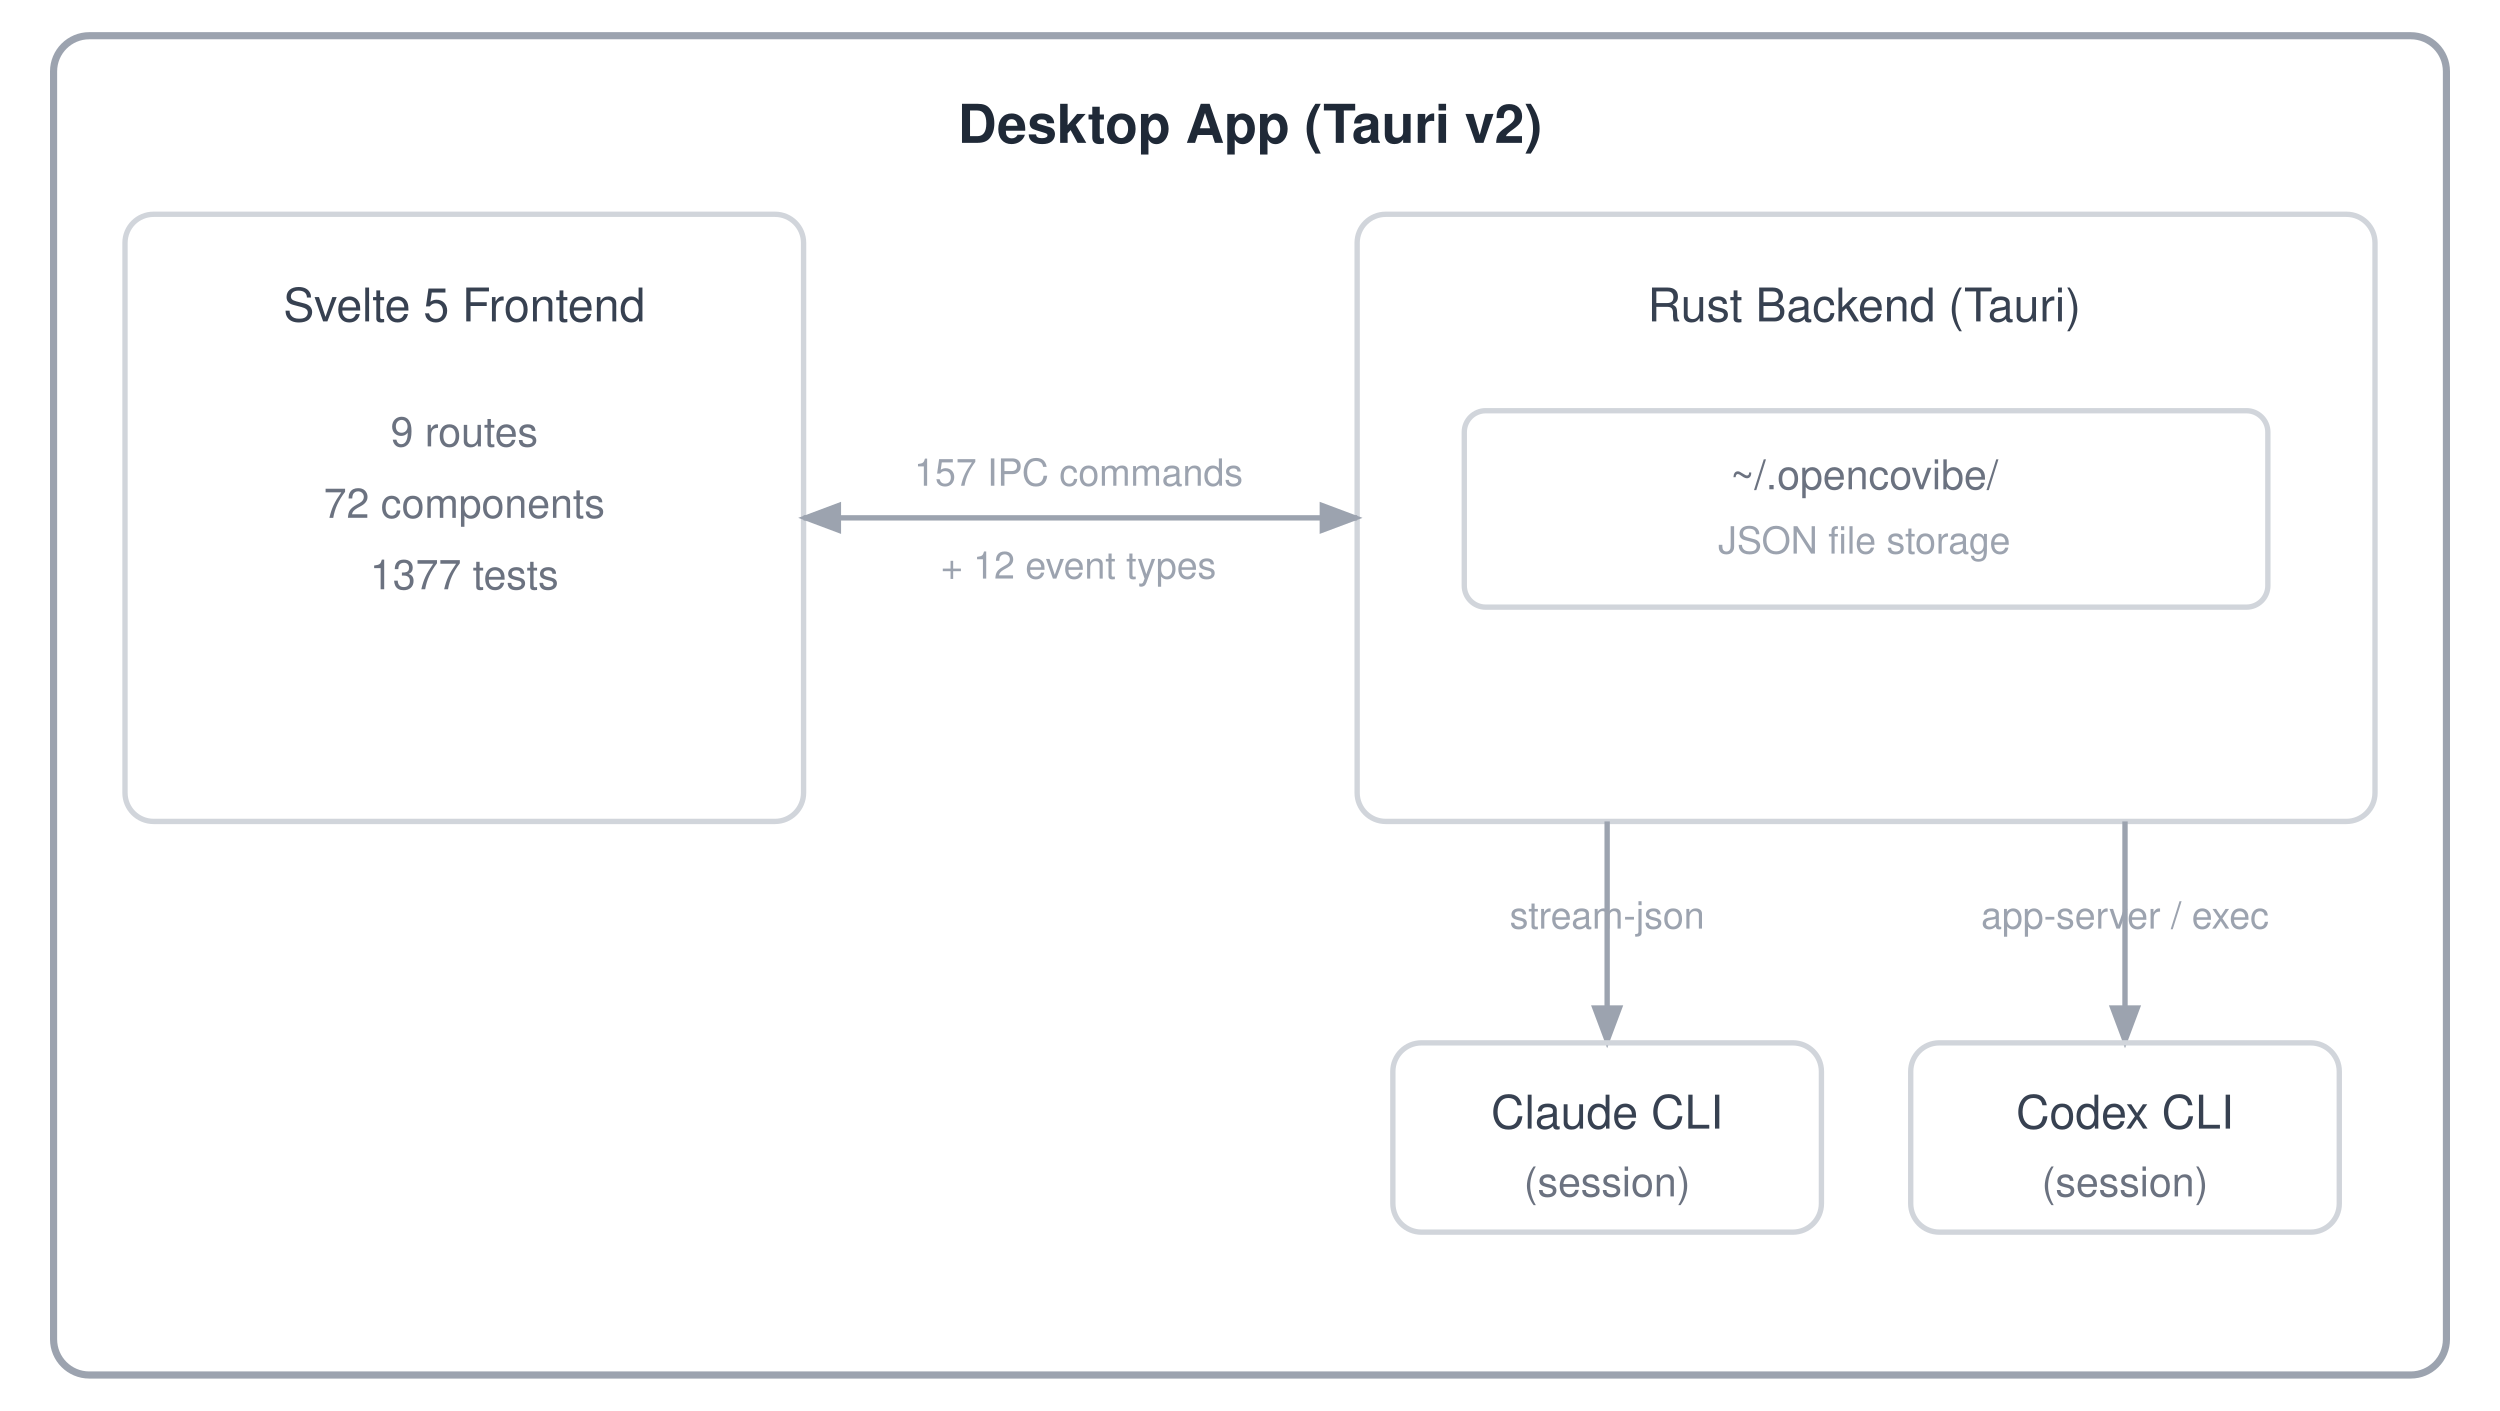
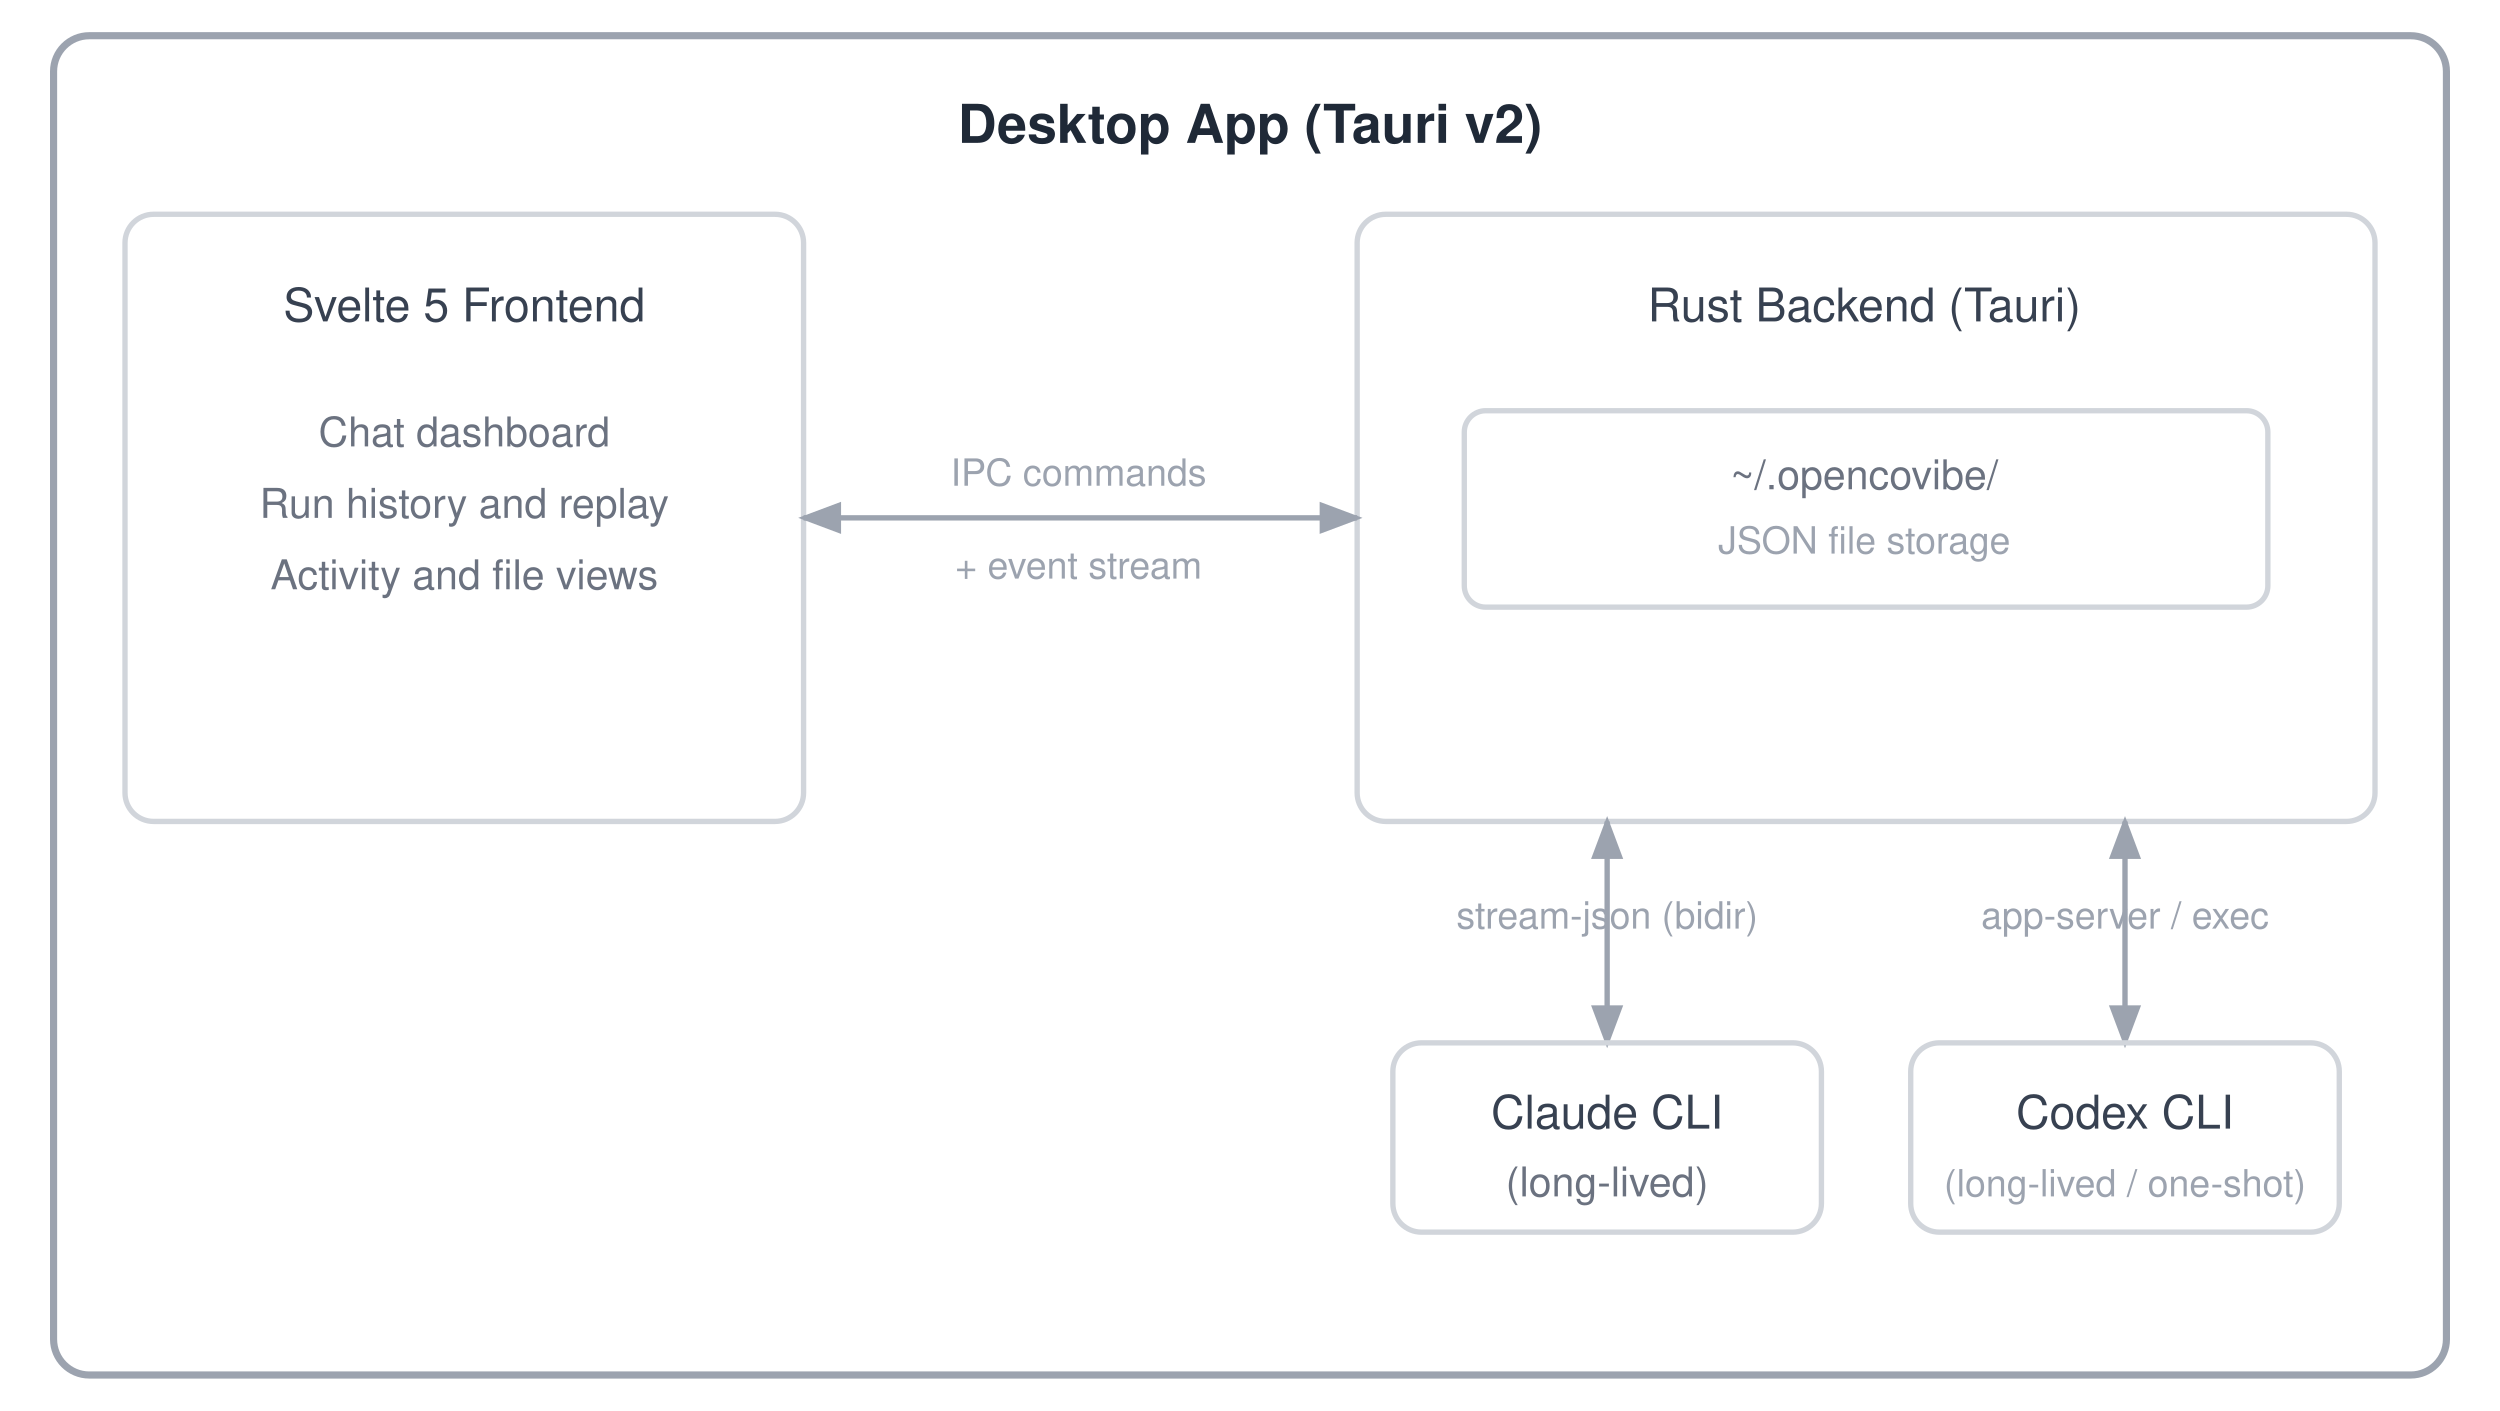
<svg xmlns="http://www.w3.org/2000/svg" viewBox="0 0 700 395">
  <style>
    text { font-family: -apple-system, BlinkMacSystemFont, 'Segoe UI', Helvetica, Arial, sans-serif; }
    .t-title { font-size: 15px; font-weight: 600; }
    .t-head { font-size: 13px; font-weight: 500; }
    .t-body { font-size: 11.5px; }
    .t-sm { font-size: 10.5px; }
    .outer { fill: none; stroke-width: 2; }
    .box { fill: none; stroke-width: 1.5; }
    .ln { fill: none; stroke-width: 1.5; }

    .outer { stroke: #9ca3af; }
    .box { stroke: #d1d5db; }
    .t-title { fill: #1f2937; }
    .t-head { fill: #374151; }
    .t-body { fill: #6b7280; }
    .t-sm { fill: #9ca3af; }
    .ln { stroke: #9ca3af; }
    .ah { fill: #9ca3af; }

    @media (prefers-color-scheme: dark) {
      .outer { stroke: #484f58; }
      .box { stroke: #30363d; }
      .t-title { fill: #e6edf3; }
      .t-head { fill: #c9d1d9; }
      .t-body { fill: #8b949e; }
      .t-sm { fill: #6e7681; }
      .ln { stroke: #484f58; }
      .ah { fill: #484f58; }
    }
  </style>
  <defs>
    <marker id="a" markerWidth="8" markerHeight="6" refX="7" refY="3" orient="auto">
      <polygon class="ah" points="0 0,8 3,0 6" />
    </marker>
    <marker id="ar" markerWidth="8" markerHeight="6" refX="1" refY="3" orient="auto">
      <polygon class="ah" points="8 0,0 3,8 6" />
    </marker>
  </defs>
  <rect class="outer" x="15" y="10" width="670" height="375" rx="10" />
  <text class="t-title" x="350" y="40" text-anchor="middle">Desktop App (Tauri v2)</text>
  <rect class="box" x="35" y="60" width="190" height="170" rx="8" />
  <text class="t-head" x="130" y="90" text-anchor="middle">Svelte 5 Frontend</text>
-   <text class="t-body" x="130" y="125" text-anchor="middle">9 routes</text>
-   <text class="t-body" x="130" y="145" text-anchor="middle">72 components</text>
-   <text class="t-body" x="130" y="165" text-anchor="middle">1377 tests</text>
+   <text class="t-body" x="130" y="125" text-anchor="middle">Chat dashboard</text>
+   <text class="t-body" x="130" y="145" text-anchor="middle">Run history and replay</text>
+   <text class="t-body" x="130" y="165" text-anchor="middle">Activity and file views</text>
  <rect class="box" x="380" y="60" width="285" height="170" rx="8" />
  <text class="t-head" x="522" y="90" text-anchor="middle">Rust Backend (Tauri)</text>
  <rect class="box" x="410" y="115" width="225" height="55" rx="6" />
  <text class="t-body" x="522" y="137" text-anchor="middle">~/.opencovibe/</text>
  <text class="t-sm" x="522" y="155" text-anchor="middle">JSON file storage</text>
  <line class="ln" x1="225" y1="145" x2="380" y2="145" marker-start="url(#ar)" marker-end="url(#a)" />
-   <text class="t-sm" x="302" y="136" text-anchor="middle">157 IPC commands</text>
-   <text class="t-sm" x="302" y="162" text-anchor="middle">+ 12 event types</text>
-   <line class="ln" x1="450" y1="230" x2="450" y2="292" marker-end="url(#a)" />
-   <text class="t-sm" x="450" y="260" text-anchor="middle">stream-json</text>
-   <line class="ln" x1="595" y1="230" x2="595" y2="292" marker-end="url(#a)" />
+   <text class="t-sm" x="302" y="136" text-anchor="middle">IPC commands</text>
+   <text class="t-sm" x="302" y="162" text-anchor="middle">+ event stream</text>
+   <line class="ln" x1="450" y1="230" x2="450" y2="292" marker-start="url(#ar)" marker-end="url(#a)" />
+   <text class="t-sm" x="450" y="260" text-anchor="middle">stream-json (bidir)</text>
+   <line class="ln" x1="595" y1="230" x2="595" y2="292" marker-start="url(#ar)" marker-end="url(#a)" />
  <text class="t-sm" x="595" y="260" text-anchor="middle">app-server / exec</text>
  <rect class="box" x="390" y="292" width="120" height="53" rx="8" />
  <text class="t-head" x="450" y="316" text-anchor="middle">Claude CLI</text>
-   <text class="t-body" x="450" y="335" text-anchor="middle">(session)</text>
+   <text class="t-body" x="450" y="335" text-anchor="middle">(long-lived)</text>
  <rect class="box" x="535" y="292" width="120" height="53" rx="8" />
  <text class="t-head" x="595" y="316" text-anchor="middle">Codex CLI</text>
-   <text class="t-body" x="595" y="335" text-anchor="middle">(session)</text>
+   <text class="t-sm" x="595" y="335" text-anchor="middle">(long-lived / one-shot)</text>
</svg>
